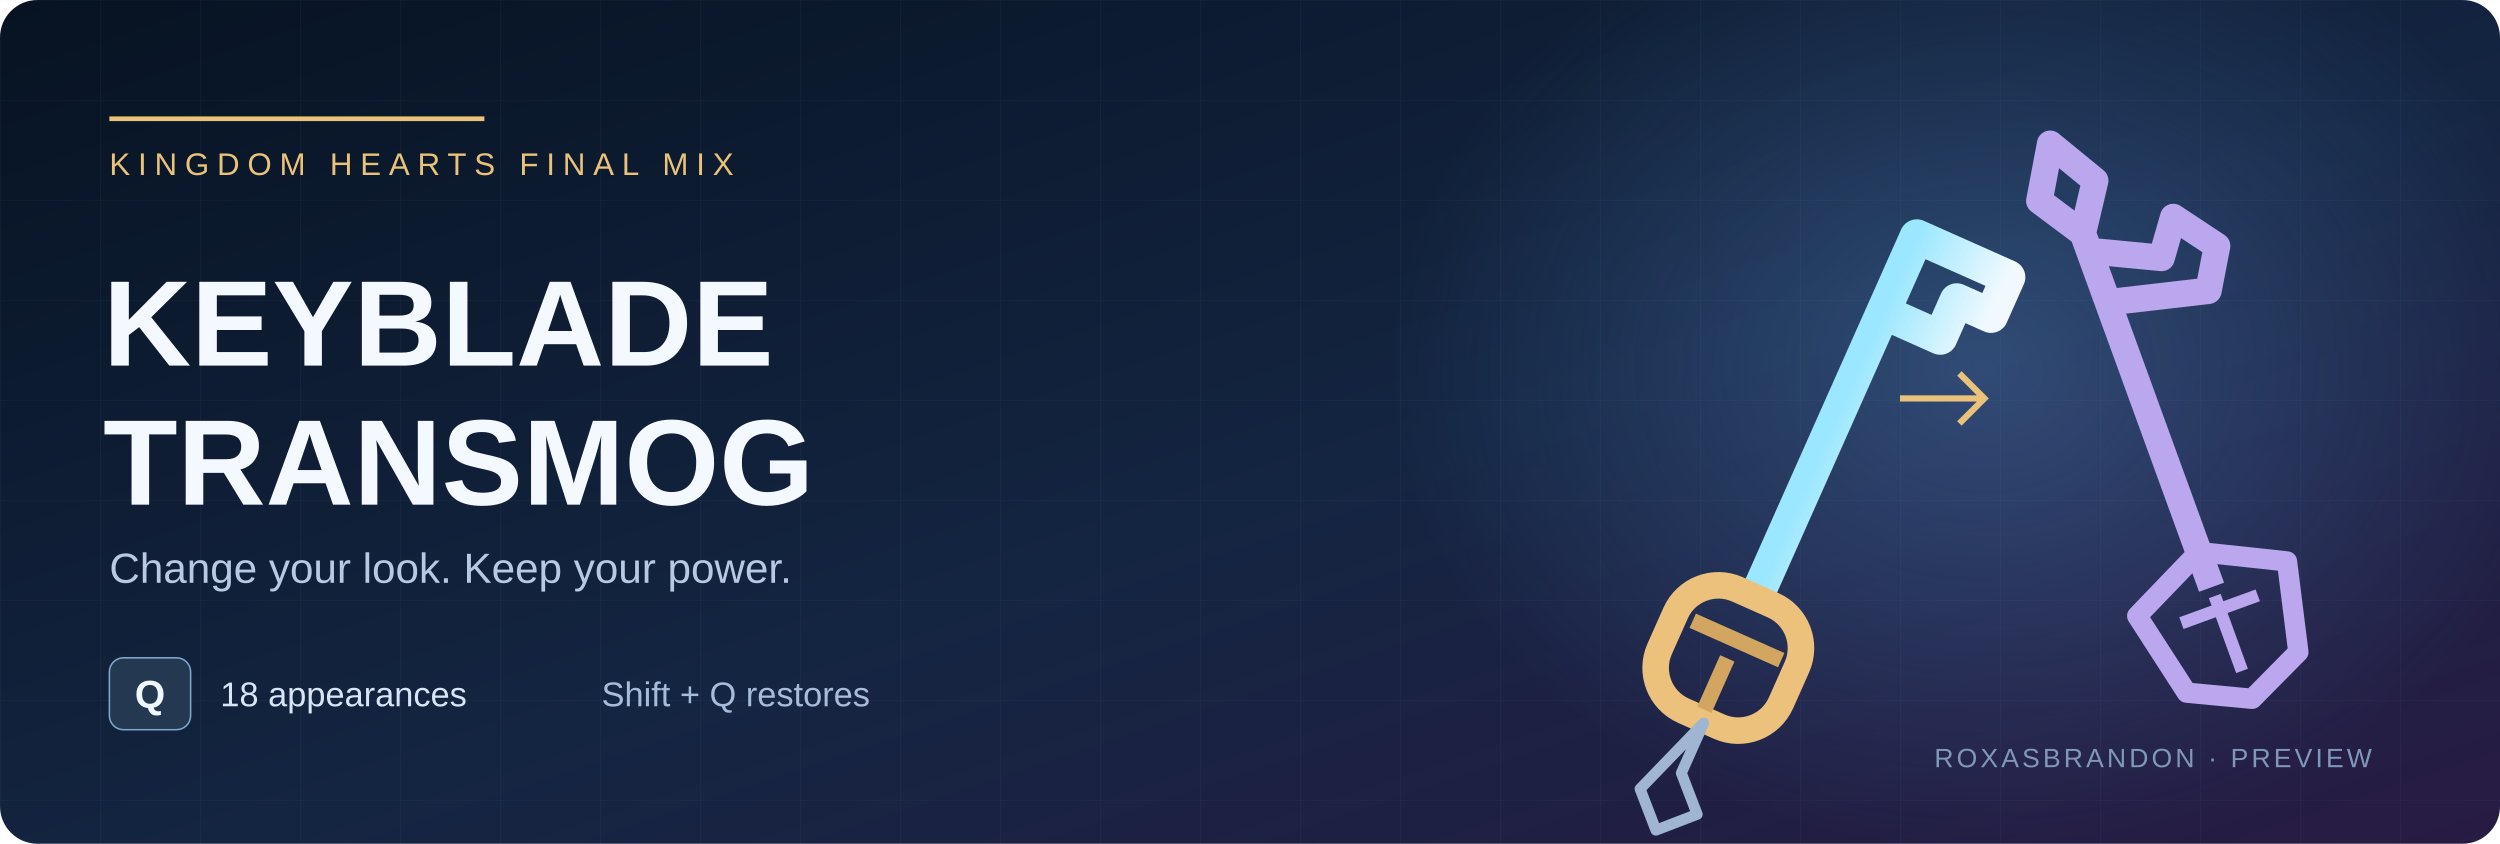
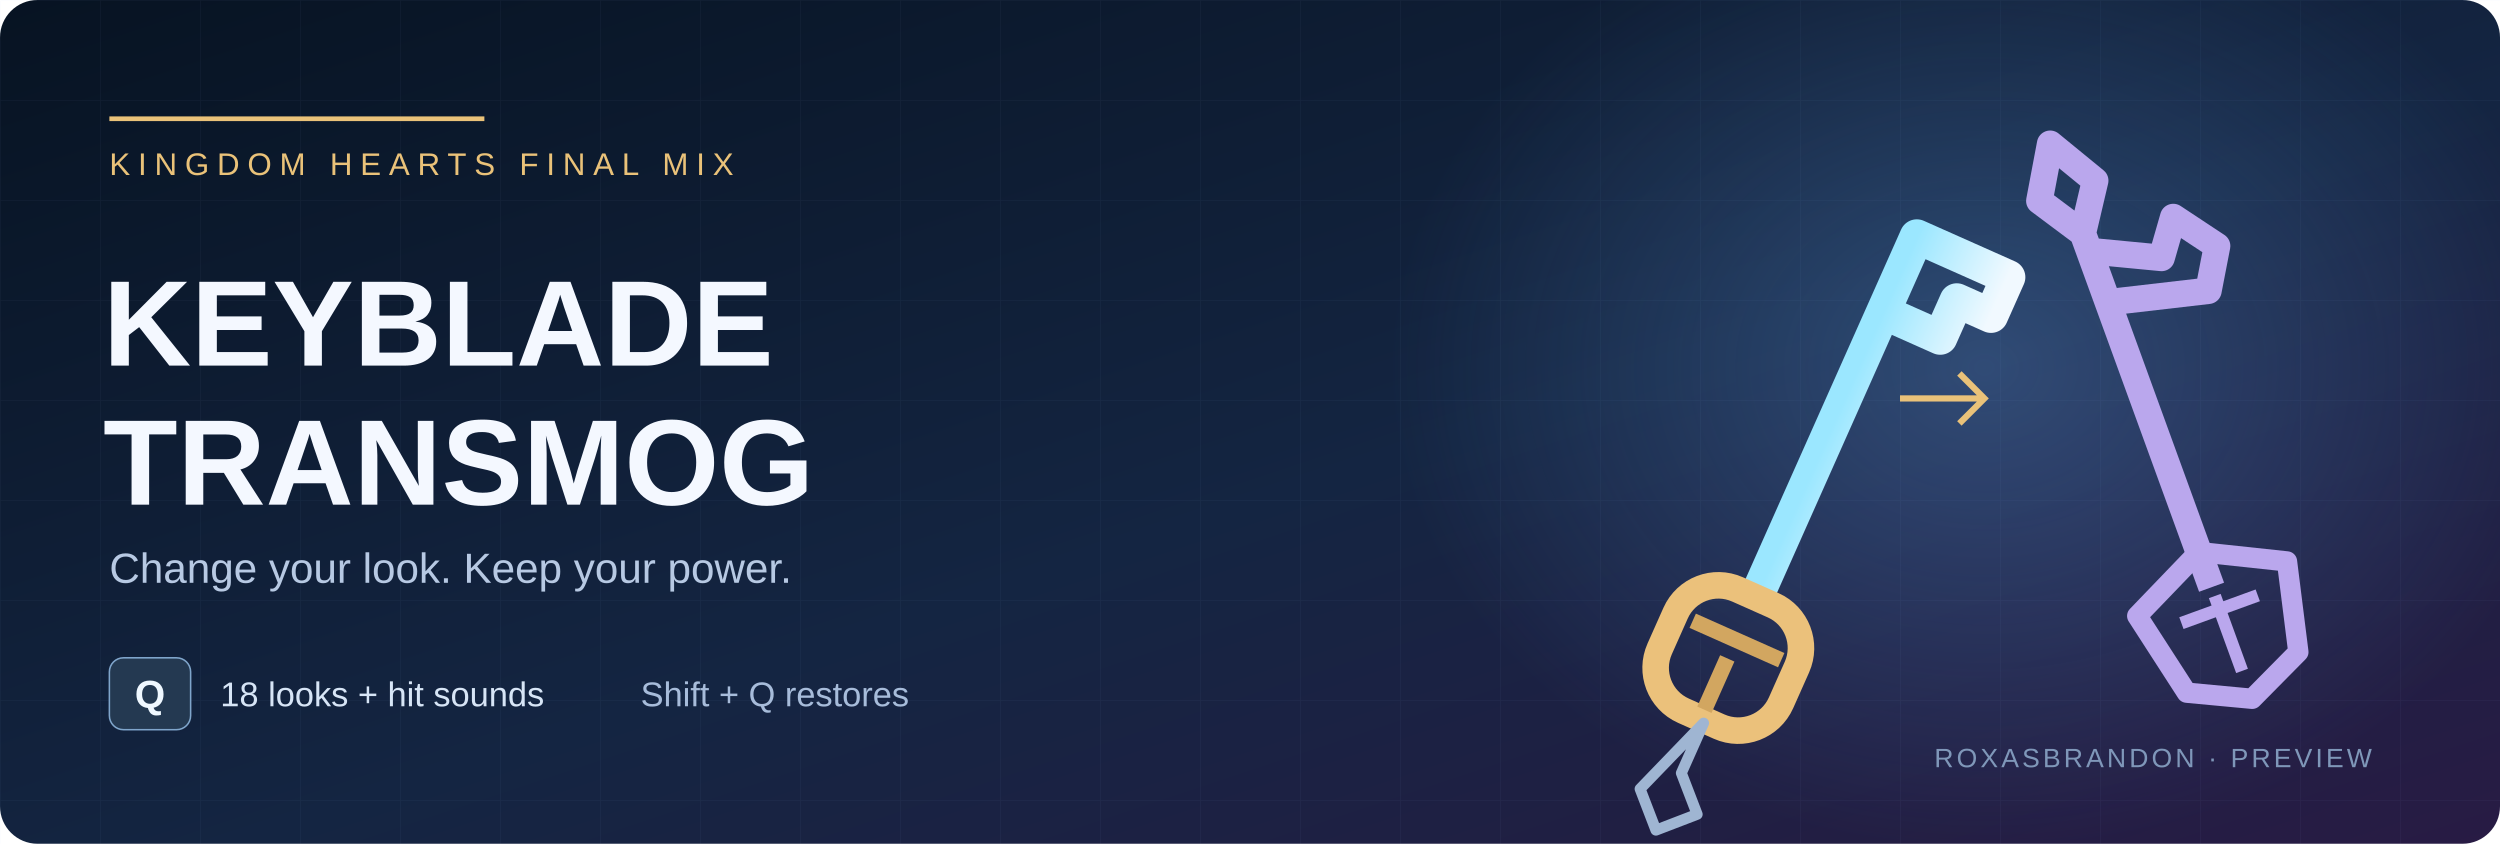
<svg xmlns="http://www.w3.org/2000/svg" width="1600" height="540" viewBox="0 0 1600 540" role="img" aria-labelledby="title desc">
  <defs>
    <linearGradient id="bg" x2="1" y2="1">
      <stop stop-color="#071322" />
      <stop offset=".55" stop-color="#142542" />
      <stop offset="1" stop-color="#281b44" />
    </linearGradient>
    <linearGradient id="blade">
      <stop stop-color="#9be7ff" />
      <stop offset="1" stop-color="#f1f9ff" />
    </linearGradient>
    <radialGradient id="light">
      <stop stop-color="#6ca8ef" stop-opacity=".3" />
      <stop offset="1" stop-color="#6ca8ef" stop-opacity="0" />
    </radialGradient>
    <pattern id="grid" width="64" height="64" patternUnits="userSpaceOnUse">
      <path d="M64 0H0V64" fill="none" stroke="#b9d8ff" stroke-opacity=".045" />
    </pattern>
  </defs>
  <rect width="1600" height="540" rx="24" fill="url(#bg)" />
  <rect width="1600" height="540" fill="url(#grid)" />
  <ellipse cx="1270" cy="235" rx="380" ry="310" fill="url(#light)" />
  <path d="M70 76H310" stroke="#eac279" stroke-width="3" />
  <text x="70" y="112" fill="#eac279" font-family="Arial,sans-serif" font-size="20" letter-spacing="5">KINGDOM HEARTS FINAL MIX</text>
  <text x="66" y="234" fill="#f4f8ff" font-family="Arial,sans-serif" font-size="78" font-weight="700">KEYBLADE</text>
  <text x="66" y="323" fill="#f4f8ff" font-family="Arial,sans-serif" font-size="78" font-weight="700">TRANSMOG</text>
  <text x="70" y="373" fill="#b7c9e3" font-family="Arial,sans-serif" font-size="27">Change your look. Keep your power.</text>
  <rect x="70" y="421" width="52" height="46" rx="9" fill="#243951" stroke="#7fa5cb" />
  <text x="96" y="453" text-anchor="middle" fill="#eff8ff" font-family="Arial,sans-serif" font-size="25" font-weight="700">Q</text>
-   <text x="141" y="452" fill="#d7e5f6" font-family="Arial,sans-serif" font-size="22">18 appearances</text>
-   <text x="385" y="452" fill="#a7bcda" font-family="Arial,sans-serif" font-size="22">Shift + Q restores</text>
+   <text x="141" y="452" fill="#d7e5f6" font-family="Arial,sans-serif" font-size="22">18 looks + hit sounds</text>
+   <text x="410" y="452" fill="#a7bcda" font-family="Arial,sans-serif" font-size="22">Shift + Q restores</text>
  <g transform="translate(1080 95) rotate(24 95 180)" fill="none" stroke-linejoin="round">
    <path d="M92 305V46H156V73H132V99H92" stroke="url(#blade)" stroke-width="22" />
    <rect x="49" y="299" width="85" height="85" rx="30" stroke="#ebc17b" stroke-width="17" />
    <path d="M61 329H123M91 342V378" stroke="#d2a660" stroke-width="10" />
    <path d="M94 386V421L114 441L94 461L74 441Z" stroke="#9fb5d2" stroke-width="7" />
  </g>
  <g transform="translate(1280 69) rotate(-20 90 185)" fill="none" stroke="#baa7ed" stroke-linejoin="round">
    <path d="M91 315V74L72 45L91 13L110 45L91 74M91 86L133 106L149 84L169 111L154 136L91 121" stroke-width="17" />
    <path d="M40 316L91 291L142 316L129 373L91 391L53 373Z" stroke-width="13" />
    <path d="M91 321V372M65 330H117" stroke-width="8" />
  </g>
  <path d="M1216 255h54m-16-16 16 16-16 16" fill="none" stroke="#eac279" stroke-width="4" />
  <text x="1518" y="491" text-anchor="end" fill="#7f97b9" font-family="Arial,sans-serif" font-size="17" letter-spacing="2">ROXASBRANDON · PREVIEW</text>
</svg>
